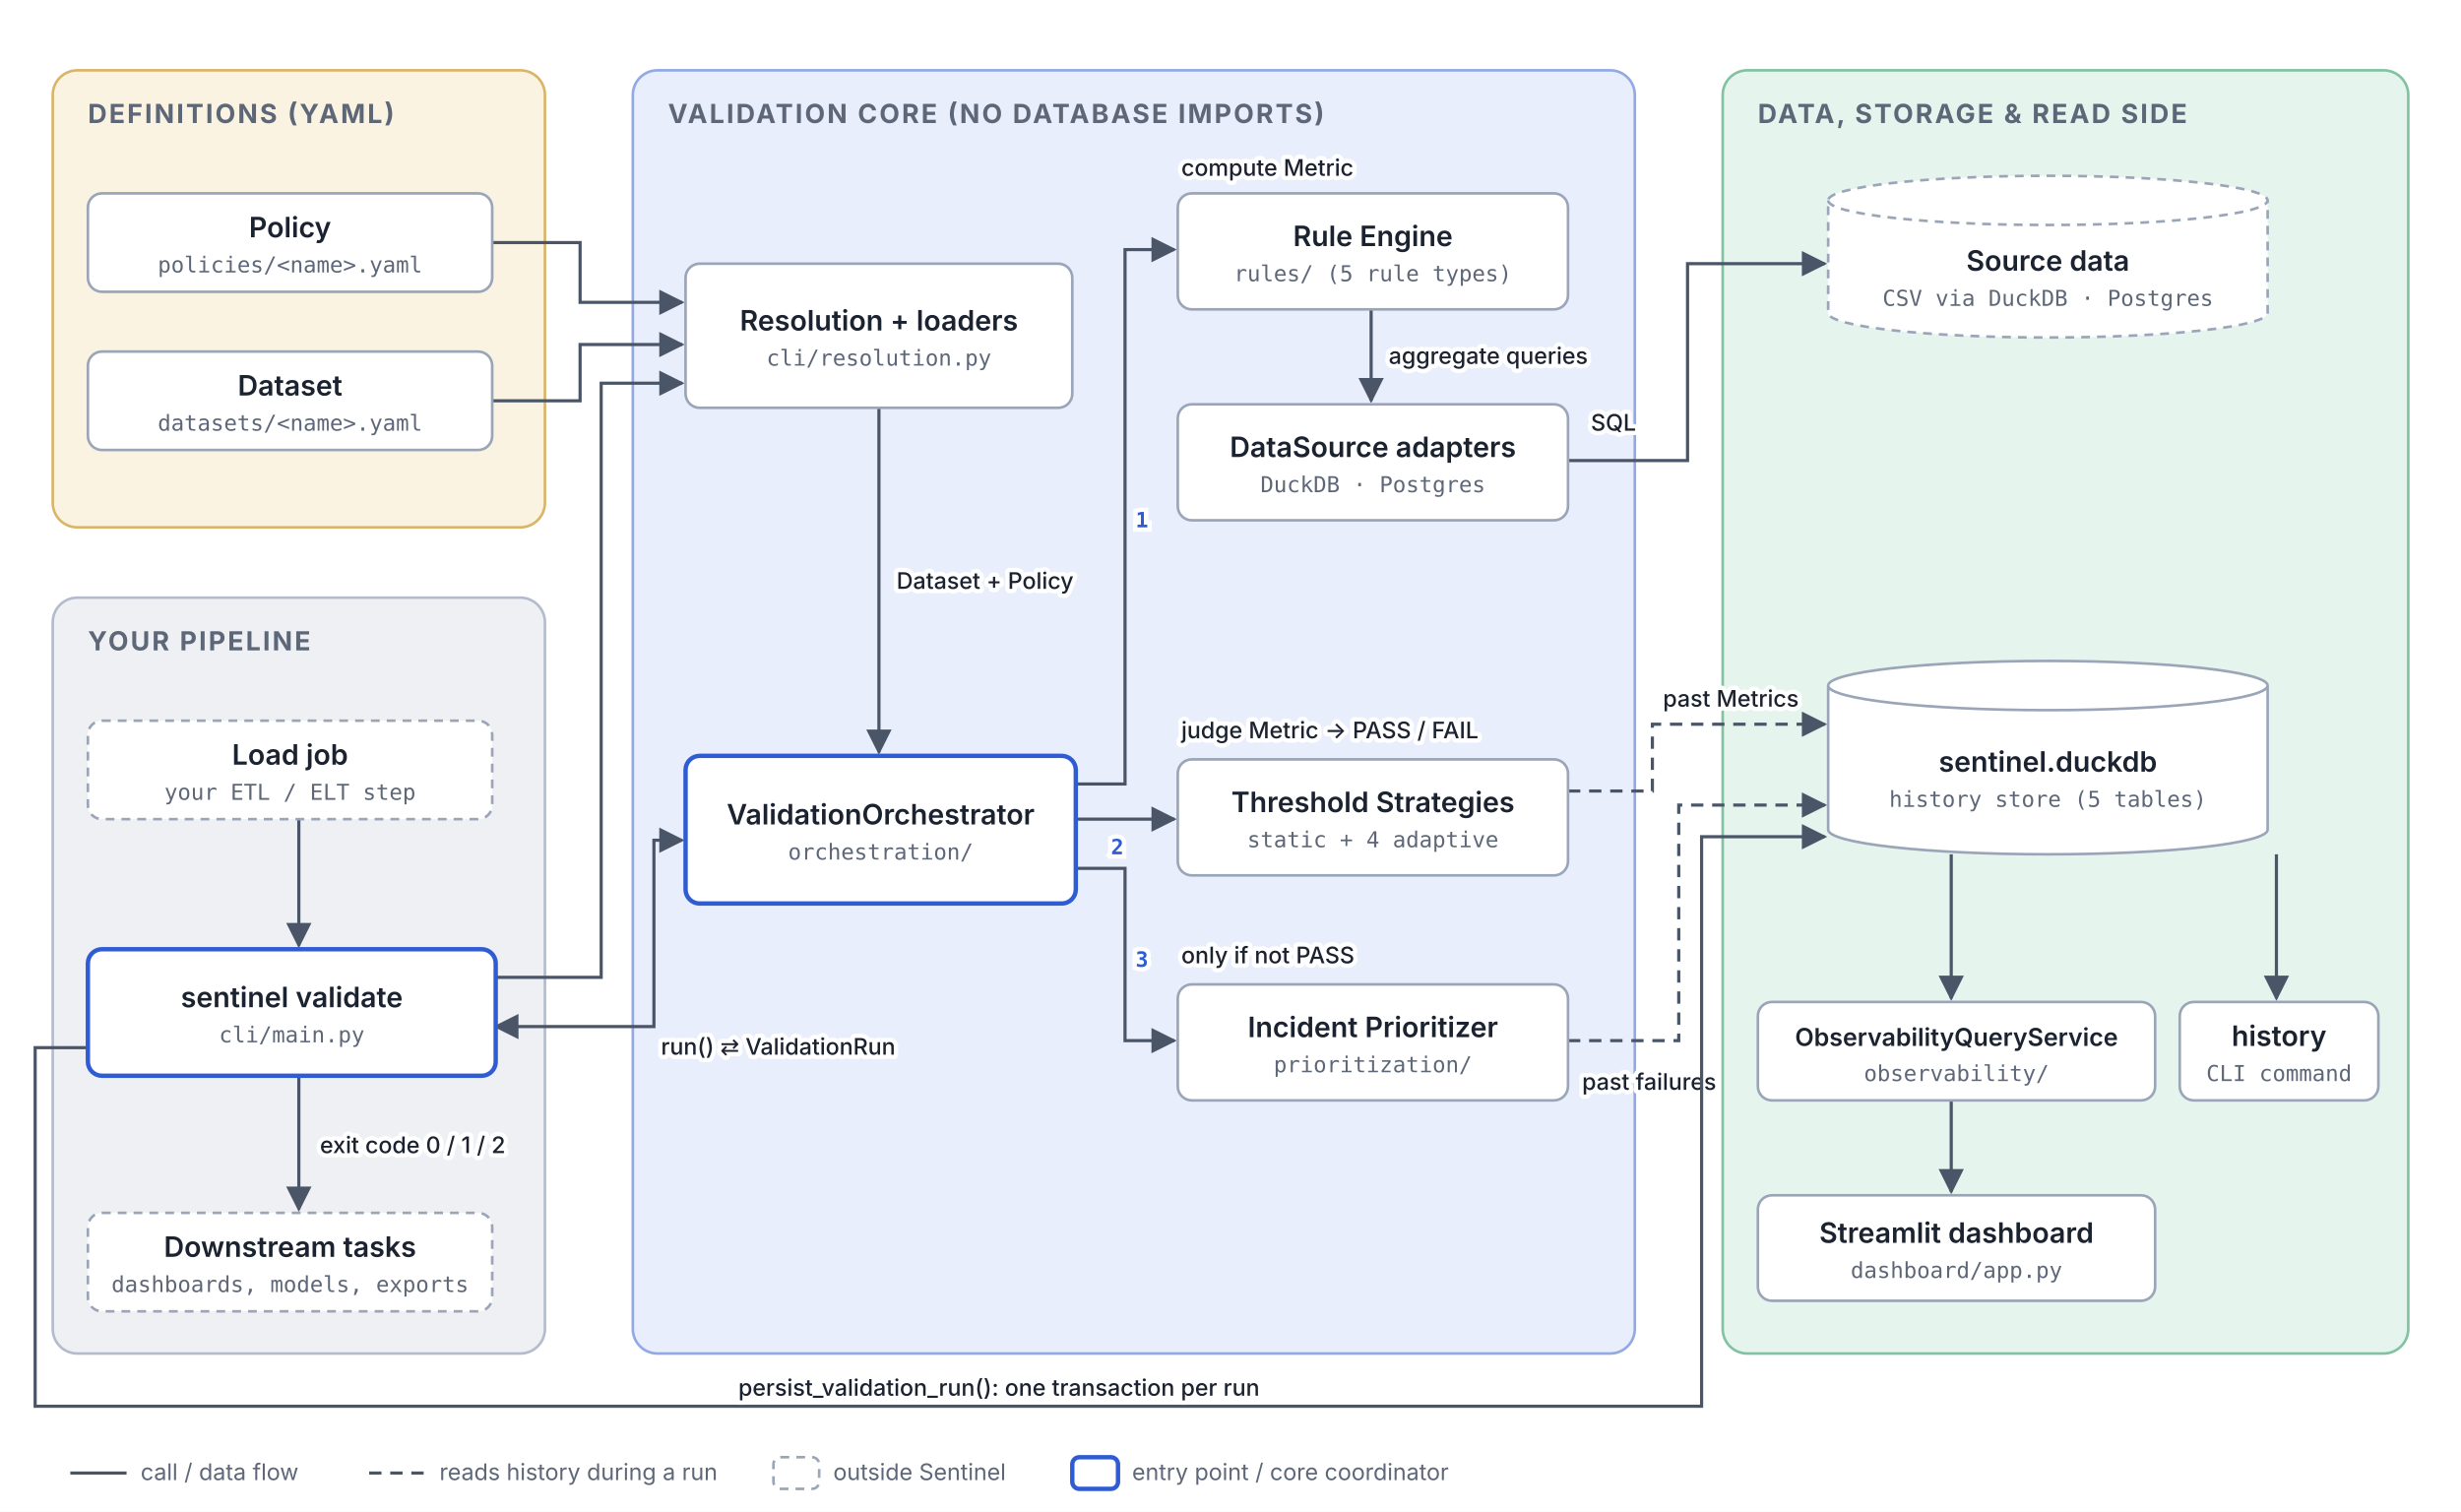
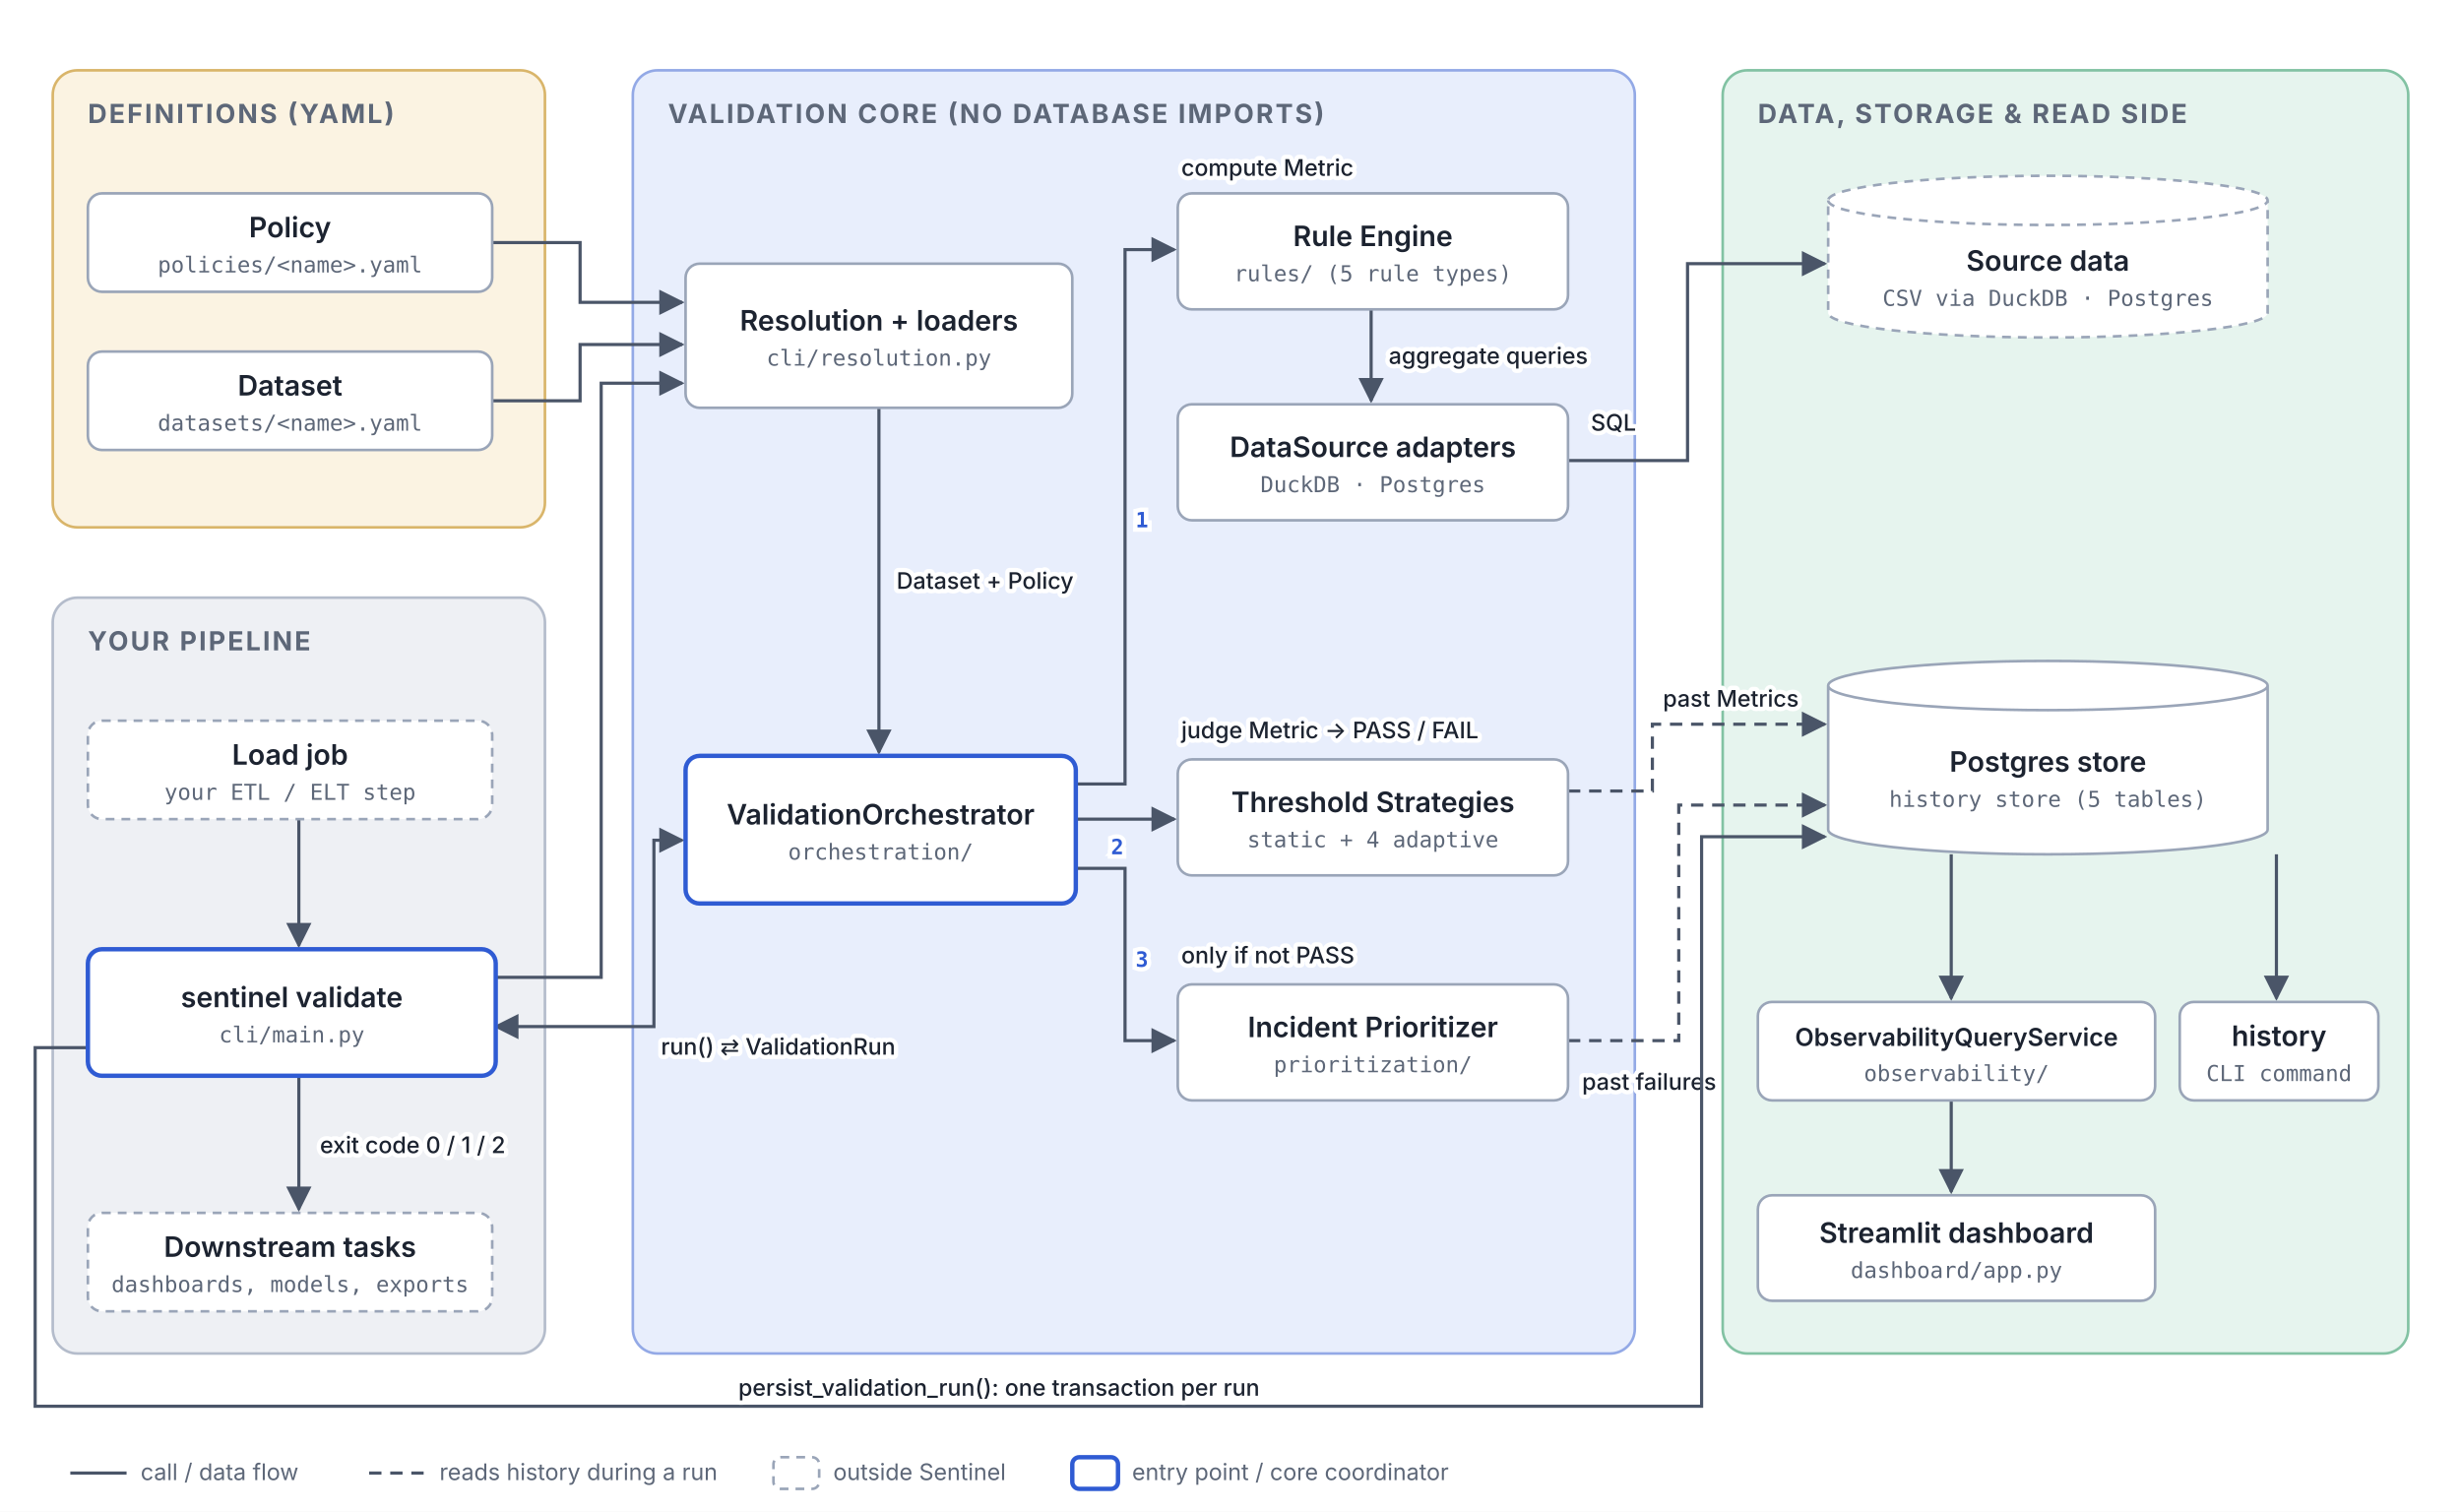
<svg xmlns="http://www.w3.org/2000/svg" viewBox="0 0 1400 860" width="1400" height="860" role="img" aria-label="Sentinel architecture: definitions, pipeline, validation core, storage and read side">
  <style>
.bg{fill:#ffffff}
.zl{font:700 15px system-ui,-apple-system,'Segoe UI',sans-serif;letter-spacing:.08em;fill:#5d6778}
.z1{fill:#fbf3e2;stroke:#d9b56a}.z2{fill:#eef0f4;stroke:#b4bccb}.z3{fill:#e8eefc;stroke:#93a9e6}.z4{fill:#e6f4ee;stroke:#82c2a3}
.zone{stroke-width:1.5}
.n{fill:#ffffff;stroke:#9aa5b8;stroke-width:1.5}.n.key{stroke:#2f5bd3;stroke-width:2.5}.n.ext{stroke-dasharray:5 4}
.t{font:600 16px system-ui,-apple-system,'Segoe UI',sans-serif;fill:#1c2330}.t.sm{font-size:14px}
.s{font:400 12.5px ui-monospace,Menlo,Consolas,monospace;fill:#5d6778}
.edge{fill:none;stroke:#4a5568;stroke-width:1.8}.edge.dash{stroke-dasharray:7 5}
.ah{fill:#4a5568}
.elabel{font:500 13px system-ui,-apple-system,'Segoe UI',sans-serif;fill:#1c2330;paint-order:stroke;stroke:#ffffff;stroke-width:5px;stroke-linejoin:round}
.step{font:700 12px ui-monospace,Menlo,monospace;fill:#2f5bd3;paint-order:stroke;stroke:#ffffff;stroke-width:5px}
.lg{font:400 13px system-ui,-apple-system,'Segoe UI',sans-serif;fill:#5d6778}
@media (prefers-color-scheme: dark){
.bg{fill:#0d1117}.zl{fill:#9aa4b5}
.z1{fill:#2a2418;stroke:#8a6d33}.z2{fill:#1d222b;stroke:#4a5466}.z3{fill:#19223a;stroke:#3f5596}.z4{fill:#16261f;stroke:#3c7a5c}
.n{fill:#212833;stroke:#56617a}.n.key{stroke:#7fa0ff}
.t{fill:#e6e9ef}.s{fill:#9aa4b5}.edge{stroke:#a7b1c2}.ah{fill:#a7b1c2}
.elabel{fill:#e6e9ef;stroke:#0d1117}.step{fill:#7fa0ff;stroke:#0d1117}.lg{fill:#9aa4b5}
}
</style>
  <defs>
    <marker id="ah" viewBox="0 0 10 10" refX="9" refY="5" markerWidth="8" markerHeight="8" orient="auto-start-reverse">
      <path class="ah" d="M0,0 L10,5 L0,10 z" />
    </marker>
  </defs>
  <rect class="bg" x="0" y="0" width="1400" height="860" />
  <rect class="zone z1" x="30" y="40" width="280" height="260" rx="14" />
  <text class="zl" x="50" y="70">DEFINITIONS (YAML)</text>
  <rect class="zone z2" x="30" y="340" width="280" height="430" rx="14" />
  <text class="zl" x="50" y="370">YOUR PIPELINE</text>
  <rect class="zone z3" x="360" y="40" width="570" height="730" rx="14" />
  <text class="zl" x="380" y="70">VALIDATION CORE (NO DATABASE IMPORTS)</text>
  <rect class="zone z4" x="980" y="40" width="390" height="730" rx="14" />
  <text class="zl" x="1000" y="70">DATA, STORAGE &amp; READ SIDE</text>
  <path class="edge" marker-end="url(#ah)" d="M280,138 H330 V172 H388" />
  <path class="edge" marker-end="url(#ah)" d="M280,228 H330 V196 H388" />
  <path class="edge" marker-end="url(#ah)" d="M170,466 V538" />
  <path class="edge" marker-end="url(#ah)" d="M170,612 V688" />
  <text class="elabel" x="182" y="656">exit code 0 / 1 / 2</text>
  <path class="edge" marker-end="url(#ah)" d="M280,556 H342 V218 H388" />
  <path class="edge" marker-start="url(#ah)" marker-end="url(#ah)" d="M282,584 H372 V478 H388" />
  <text class="elabel" x="376" y="600">run() ⇄ ValidationRun</text>
  <path class="edge" marker-end="url(#ah)" d="M500,232 V428" />
  <text class="elabel" x="510" y="335">Dataset + Policy</text>
  <path class="edge" marker-end="url(#ah)" d="M612,446 H640 V142 H668" />
  <text class="step" x="646" y="300">1</text>
  <text class="elabel" x="672" y="100">compute Metric</text>
  <path class="edge" marker-end="url(#ah)" d="M780,176 V228" />
  <text class="elabel" x="790" y="207">aggregate queries</text>
  <path class="edge" marker-end="url(#ah)" d="M892,262 H960 V150 H1038" />
  <text class="elabel" x="905" y="245">SQL</text>
  <path class="edge" marker-end="url(#ah)" d="M612,466 H668" />
  <text class="step" x="632" y="486">2</text>
  <text class="elabel" x="672" y="420">judge Metric → PASS / FAIL</text>
  <path class="edge" marker-end="url(#ah)" d="M612,494 H640 V592 H668" />
  <text class="step" x="646" y="550">3</text>
  <text class="elabel" x="672" y="548">only if not PASS</text>
  <path class="edge dash" marker-end="url(#ah)" d="M892,450 H940 V412 H1038" />
  <text class="elabel" x="946" y="402">past Metrics</text>
  <path class="edge dash" marker-end="url(#ah)" d="M892,592 H955 V458 H1038" />
  <text class="elabel" x="900" y="620">past failures</text>
  <path class="edge" marker-end="url(#ah)" d="M50,596 H20 V800 H968 V476 H1038" />
  <text class="elabel" x="420" y="794">persist_validation_run(): one transaction per run</text>
  <path class="edge" marker-end="url(#ah)" d="M1110,486 V568" />
  <path class="edge" marker-end="url(#ah)" d="M1295,486 V568" />
  <path class="edge" marker-end="url(#ah)" d="M1110,626 V678" />
  <rect class="n" x="50" y="110" width="230" height="56" rx="8" />
  <text class="t" x="165.0" y="135.0" text-anchor="middle">Policy</text>
  <text class="s" x="165.0" y="155.0" text-anchor="middle">policies/&lt;name&gt;.yaml</text>
  <rect class="n" x="50" y="200" width="230" height="56" rx="8" />
  <text class="t" x="165.0" y="225.0" text-anchor="middle">Dataset</text>
  <text class="s" x="165.0" y="245.0" text-anchor="middle">datasets/&lt;name&gt;.yaml</text>
  <rect class="n ext" x="50" y="410" width="230" height="56" rx="8" />
  <text class="t" x="165.0" y="435.0" text-anchor="middle">Load job</text>
  <text class="s" x="165.0" y="455.0" text-anchor="middle">your ETL / ELT step</text>
  <rect class="n key" x="50" y="540" width="232" height="72" rx="8" />
  <text class="t" x="166.0" y="573.0" text-anchor="middle">sentinel validate</text>
  <text class="s" x="166.0" y="593.0" text-anchor="middle">cli/main.py</text>
  <rect class="n ext" x="50" y="690" width="230" height="56" rx="8" />
  <text class="t" x="165.0" y="715.0" text-anchor="middle">Downstream tasks</text>
  <text class="s" x="165.0" y="735.0" text-anchor="middle">dashboards, models, exports</text>
  <rect class="n" x="390" y="150" width="220" height="82" rx="8" />
  <text class="t" x="500.0" y="188.0" text-anchor="middle">Resolution + loaders</text>
  <text class="s" x="500.0" y="208.0" text-anchor="middle">cli/resolution.py</text>
  <rect class="n key" x="390" y="430" width="222" height="84" rx="8" />
  <text class="t" x="501.0" y="469.0" text-anchor="middle">ValidationOrchestrator</text>
  <text class="s" x="501.0" y="489.0" text-anchor="middle">orchestration/</text>
  <rect class="n" x="670" y="110" width="222" height="66" rx="8" />
  <text class="t" x="781.0" y="140.0" text-anchor="middle">Rule Engine</text>
  <text class="s" x="781.0" y="160.0" text-anchor="middle">rules/ (5 rule types)</text>
  <rect class="n" x="670" y="230" width="222" height="66" rx="8" />
  <text class="t" x="781.0" y="260.0" text-anchor="middle">DataSource adapters</text>
  <text class="s" x="781.0" y="280.0" text-anchor="middle">DuckDB · Postgres</text>
  <rect class="n" x="670" y="432" width="222" height="66" rx="8" />
  <text class="t" x="781.0" y="462.0" text-anchor="middle">Threshold Strategies</text>
  <text class="s" x="781.0" y="482.0" text-anchor="middle">static + 4 adaptive</text>
  <rect class="n" x="670" y="560" width="222" height="66" rx="8" />
  <text class="t" x="781.0" y="590.0" text-anchor="middle">Incident Prioritizer</text>
  <text class="s" x="781.0" y="610.0" text-anchor="middle">prioritization/</text>
  <path class="n ext" d="M1040,114 a125.0,14 0 0,0 250,0 a125.0,14 0 0,0 -250,0 V178 a125.0,14 0 0,0 250,0 V114" />
  <text class="t" x="1165.0" y="154.0" text-anchor="middle">Source data</text>
  <text class="s" x="1165.0" y="174.0" text-anchor="middle">CSV via DuckDB · Postgres</text>
  <path class="n" d="M1040,390 a125.0,14 0 0,0 250,0 a125.0,14 0 0,0 -250,0 V472 a125.0,14 0 0,0 250,0 V390" />
-   <text class="t" x="1165.0" y="439.0" text-anchor="middle">sentinel.duckdb</text>
+   <text class="t" x="1165.0" y="439.0" text-anchor="middle">Postgres store</text>
  <text class="s" x="1165.0" y="459.0" text-anchor="middle">history store (5 tables)</text>
  <rect class="n" x="1000" y="570" width="226" height="56" rx="8" />
  <text class="t sm" x="1113.0" y="595.0" text-anchor="middle">ObservabilityQueryService</text>
  <text class="s" x="1113.0" y="615.0" text-anchor="middle">observability/</text>
  <rect class="n" x="1240" y="570" width="113" height="56" rx="8" />
  <text class="t" x="1296.5" y="595.0" text-anchor="middle">history</text>
  <text class="s" x="1296.5" y="615.0" text-anchor="middle">CLI command</text>
  <rect class="n" x="1000" y="680" width="226" height="60" rx="8" />
  <text class="t" x="1113.0" y="707.0" text-anchor="middle">Streamlit dashboard</text>
  <text class="s" x="1113.0" y="727.0" text-anchor="middle">dashboard/app.py</text>
  <line class="edge" x1="40" y1="838" x2="72" y2="838" />
  <text class="lg" x="80" y="842">call / data flow</text>
  <line class="edge dash" x1="210" y1="838" x2="242" y2="838" />
  <text class="lg" x="250" y="842">reads history during a run</text>
  <rect class="n ext" x="440" y="829" width="26" height="18" rx="4" />
  <text class="lg" x="474" y="842">outside Sentinel</text>
  <rect class="n key" x="610" y="829" width="26" height="18" rx="4" />
  <text class="lg" x="644" y="842">entry point / core coordinator</text>
</svg>
